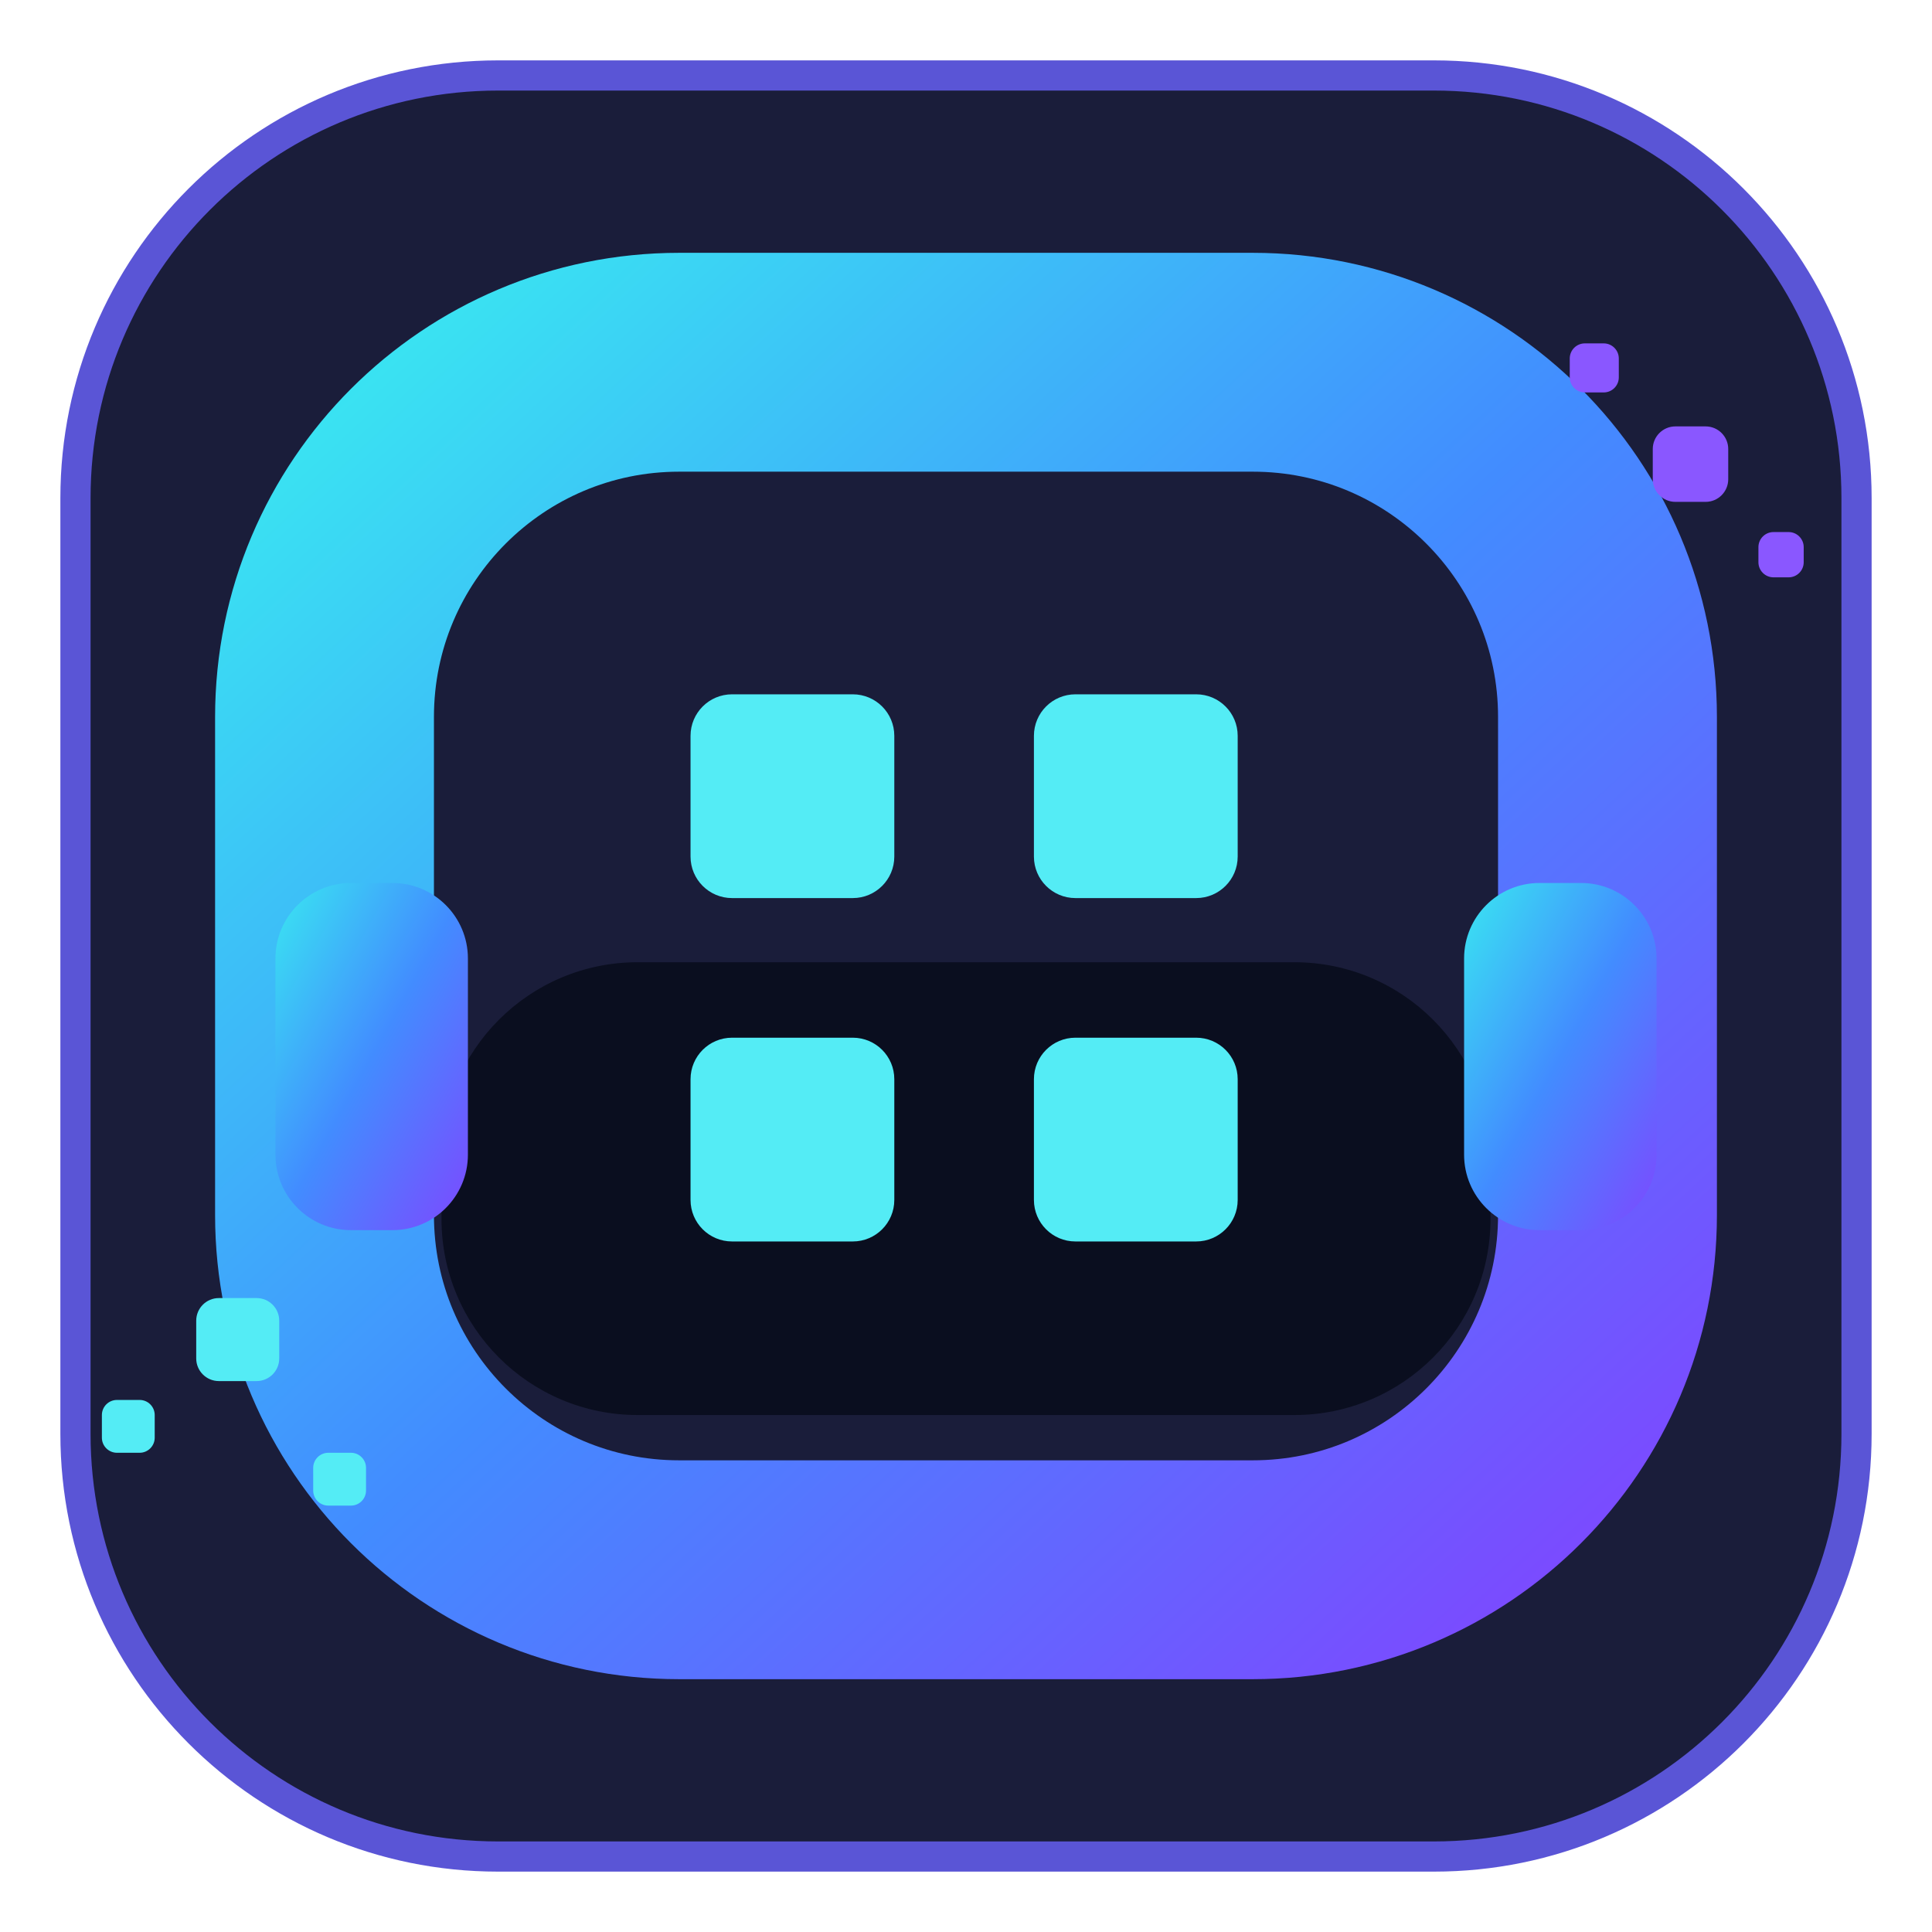
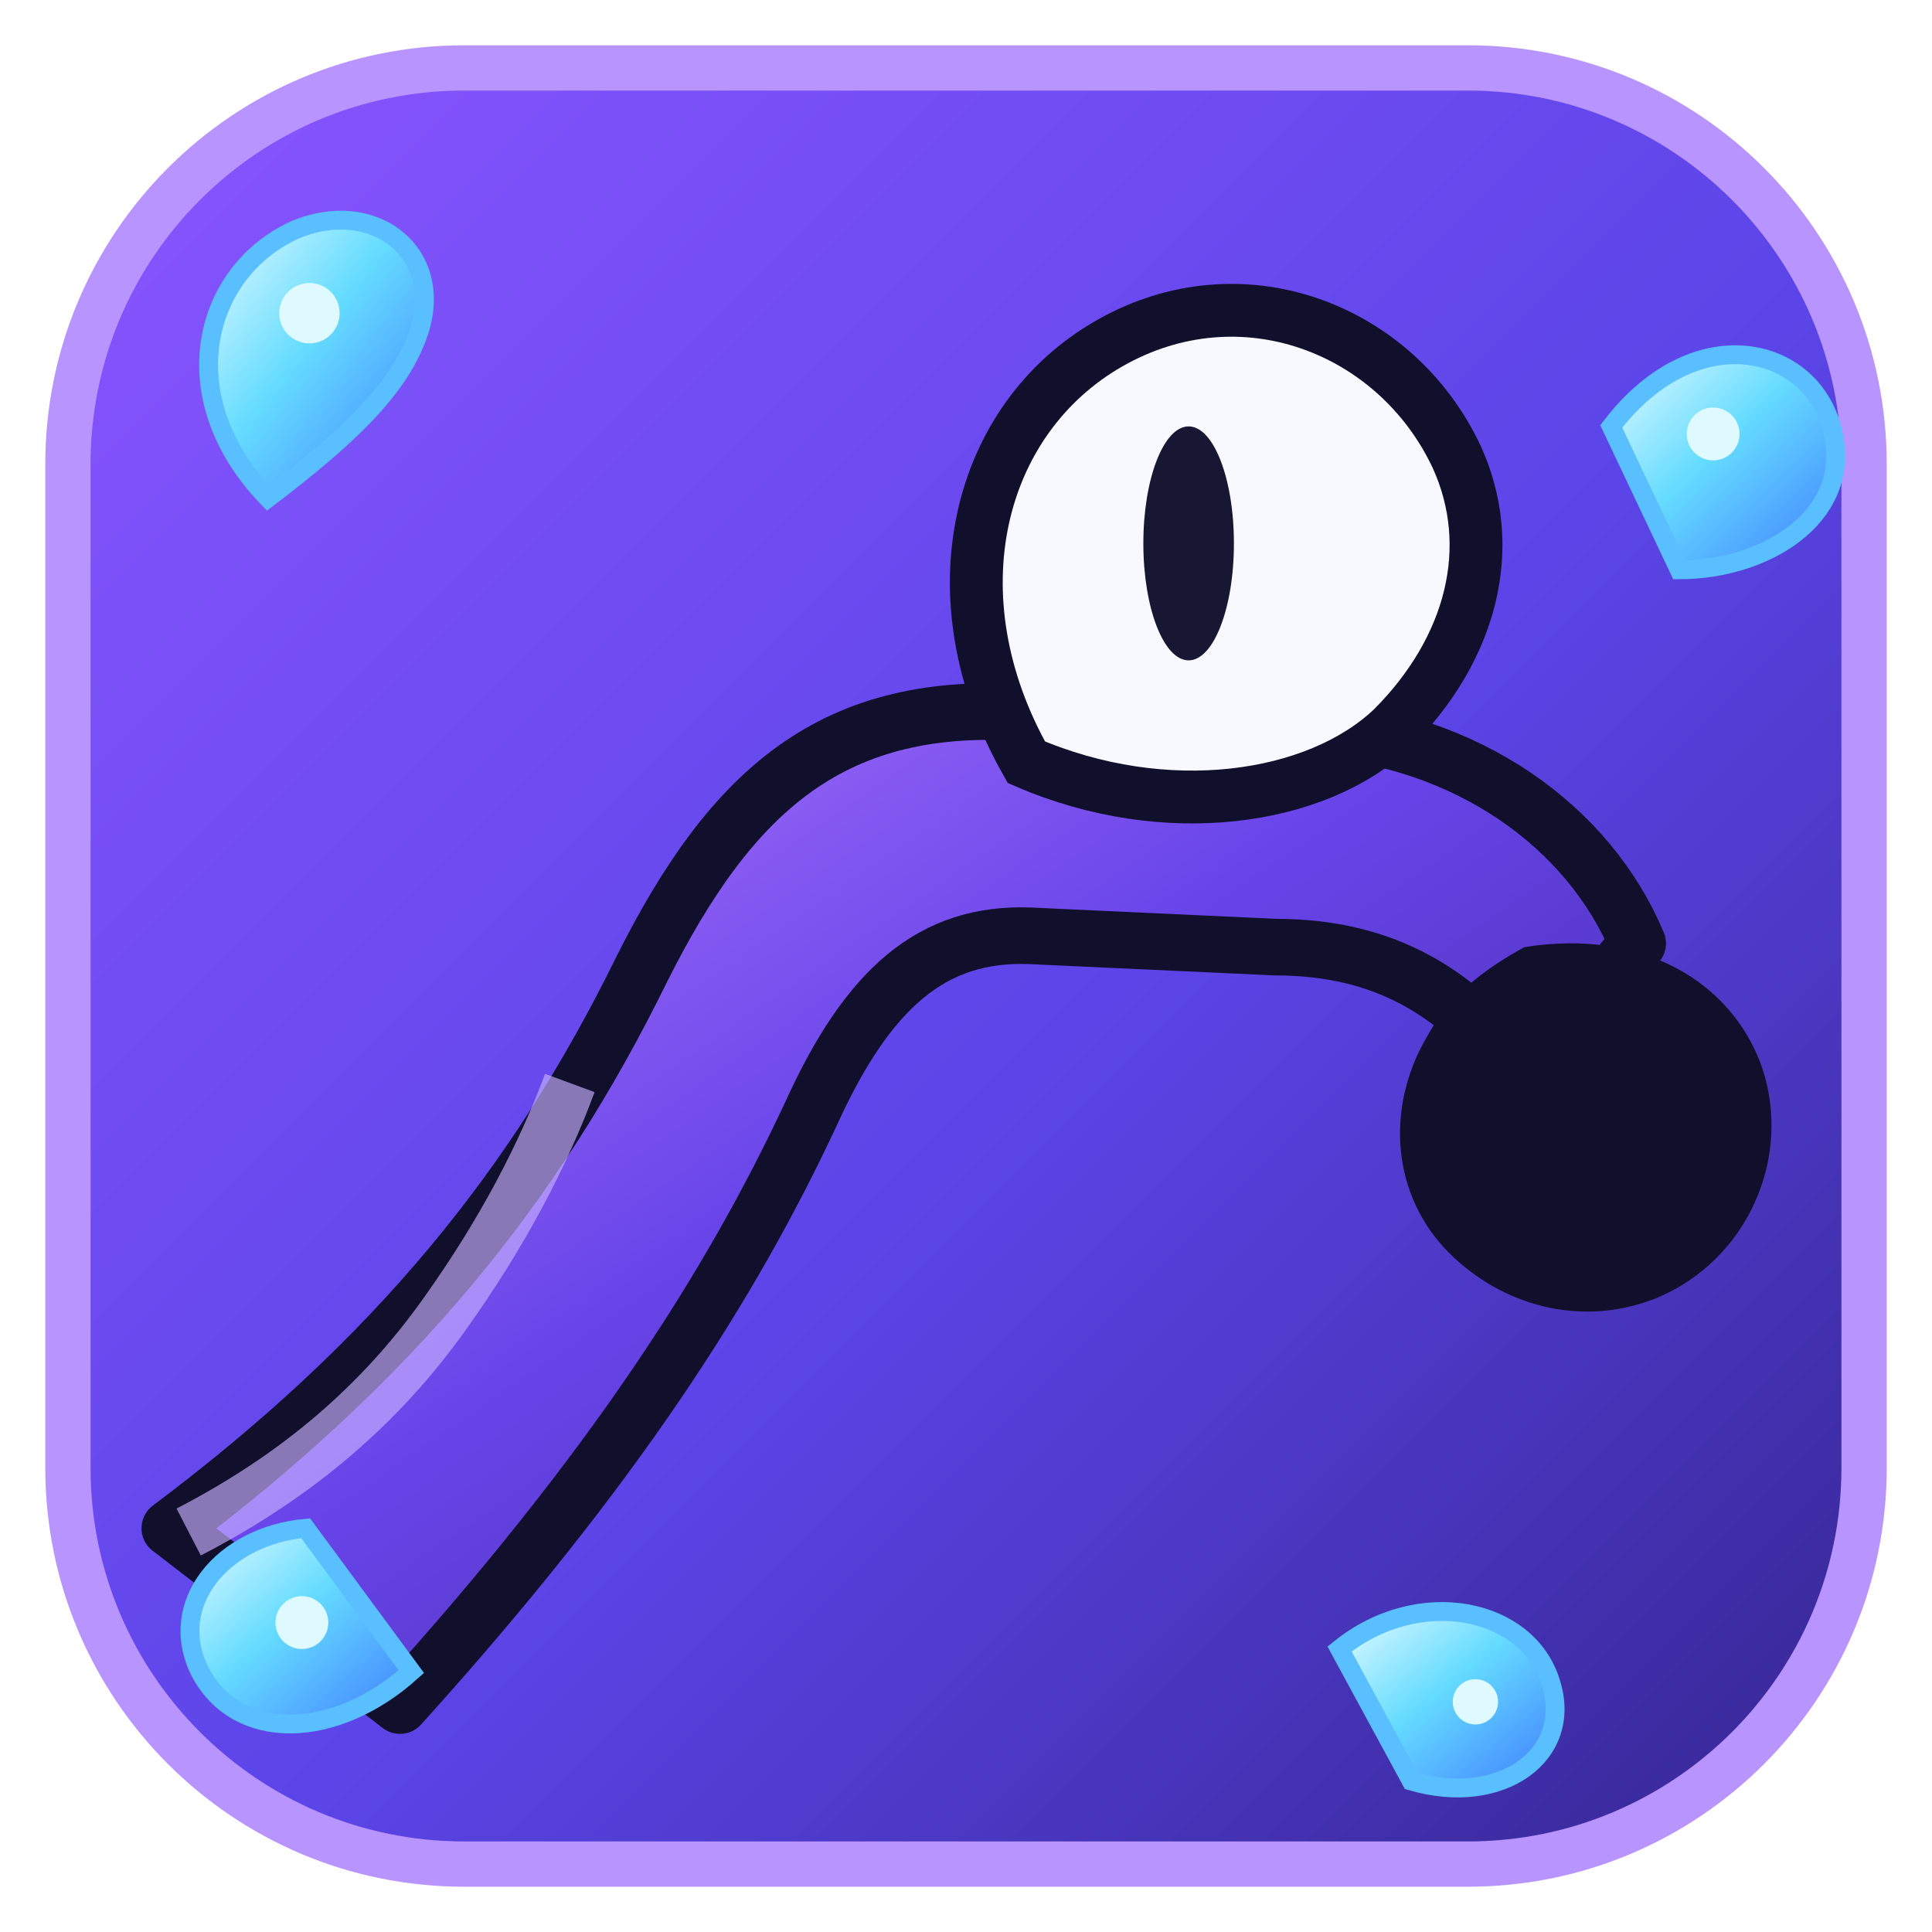
<svg xmlns="http://www.w3.org/2000/svg" viewBox="0 0 512 512">
  <defs>
+     <linearGradient id="bg" x1="0" y1="0" x2="1" y2="1">
+       <stop stop-color="#8a55ff" />
+       <stop offset=".55" stop-color="#5b45e8" />
+       <stop offset="1" stop-color="#34258f" />
+     </linearGradient>
    <linearGradient id="pipe" x1="0" y1="0" x2="1" y2="1">
-       <stop offset="0" stop-color="#39E7F1" />
-       <stop offset="0.5" stop-color="#428CFF" />
-       <stop offset="1" stop-color="#7D48FF" />
+       <stop stop-color="#b47cff" />
+       <stop offset=".45" stop-color="#6844e9" />
+       <stop offset="1" stop-color="#35228f" />
+     </linearGradient>
+     <linearGradient id="water" x1="0" y1="0" x2="1" y2="1">
+       <stop stop-color="#e7fbff" />
+       <stop offset=".45" stop-color="#65dcff" />
+       <stop offset="1" stop-color="#3f7cff" />
    </linearGradient>
  </defs>
-   <rect x="20" y="20" width="472" height="472" rx="112" fill="#1A1D3A" />
-   <rect x="20" y="20" width="472" height="472" rx="112" fill="none" stroke="#5A55D6" stroke-width="8" />
-   <rect x="86" y="96" width="340" height="320" rx="94" fill="none" stroke="url(#pipe)" stroke-width="58" stroke-linecap="round" />
-   <rect x="117" y="255" width="278" height="120" rx="52" fill="#0A0E1F" />
-   <rect x="183" y="184" width="54" height="54" rx="11" fill="#54ECF5" />
-   <rect x="274" y="184" width="54" height="54" rx="11" fill="#54ECF5" />
-   <rect x="183" y="275" width="54" height="54" rx="11" fill="#54ECF5" />
-   <rect x="274" y="275" width="54" height="54" rx="11" fill="#54ECF5" />
-   <rect x="73" y="234" width="51" height="92" rx="20" fill="url(#pipe)" />
-   <rect x="388" y="234" width="51" height="92" rx="20" fill="url(#pipe)" />
-   <g fill="#54ECF5">
-     <rect x="52" y="344" width="22" height="22" rx="6" />
-     <rect x="27" y="371" width="14" height="14" rx="4" />
-     <rect x="83" y="385" width="14" height="14" rx="4" />
+   <rect x="18" y="18" width="476" height="476" rx="105" fill="url(#bg)" stroke="#b894ff" stroke-width="12" />
+   <path d="M45 405 C105 360 142 314 170 257 C194 209 221 185 273 189 L348 193 C389 196 421 219 434 250 L404 286 C387 263 367 251 338 251 L273 248 C247 247 230 262 215 295 C194 340 163 389 106 452 Z" fill="url(#pipe)" stroke="#10102d" stroke-width="15" stroke-linejoin="round" />
+   <path d="M272 202 C247 158 259 111 294 91 C329 71 370 87 386 121 C397 145 390 172 369 193 C349 212 309 218 272 202Z" fill="#f8f8ff" stroke="#10102d" stroke-width="14" />
+   <ellipse cx="315" cy="144" rx="12" ry="31" fill="#171633" />
+   <path d="M404 251 C435 246 459 260 467 283 C475 307 463 334 439 344 C419 352 398 346 384 332 C369 317 367 294 378 275 C384 264 393 257 404 251Z" fill="#10102d" />
+   <path d="M50 406 C79 391 101 372 118 348 C133 327 144 306 151 287" fill="none" stroke="#c8b1ff" stroke-width="14" opacity=".65" />
+   <g fill="url(#water)" stroke="#5abfff" stroke-width="5">
+     <path d="M71 132 C45 105 54 72 78 61 C99 52 118 67 111 88 C106 103 92 116 71 132Z" />
+     <path d="M427 113 C450 83 482 92 486 116 C490 137 468 151 445 151Z" />
+     <path d="M109 443 C89 461 63 462 53 443 C44 425 59 407 81 405Z" />
+     <path d="M355 437 C376 420 405 426 411 446 C417 465 398 479 374 472Z" />
  </g>
-   <g fill="#8A57FF">
-     <rect x="438" y="113" width="20" height="20" rx="6" />
-     <rect x="466" y="141" width="12" height="12" rx="4" />
-     <rect x="416" y="91" width="13" height="13" rx="4" />
+   <g fill="#dffaff">
+     <circle cx="82" cy="83" r="8" />
+     <circle cx="454" cy="115" r="7" />
+     <circle cx="80" cy="430" r="7" />
+     <circle cx="391" cy="451" r="6" />
  </g>
</svg>
